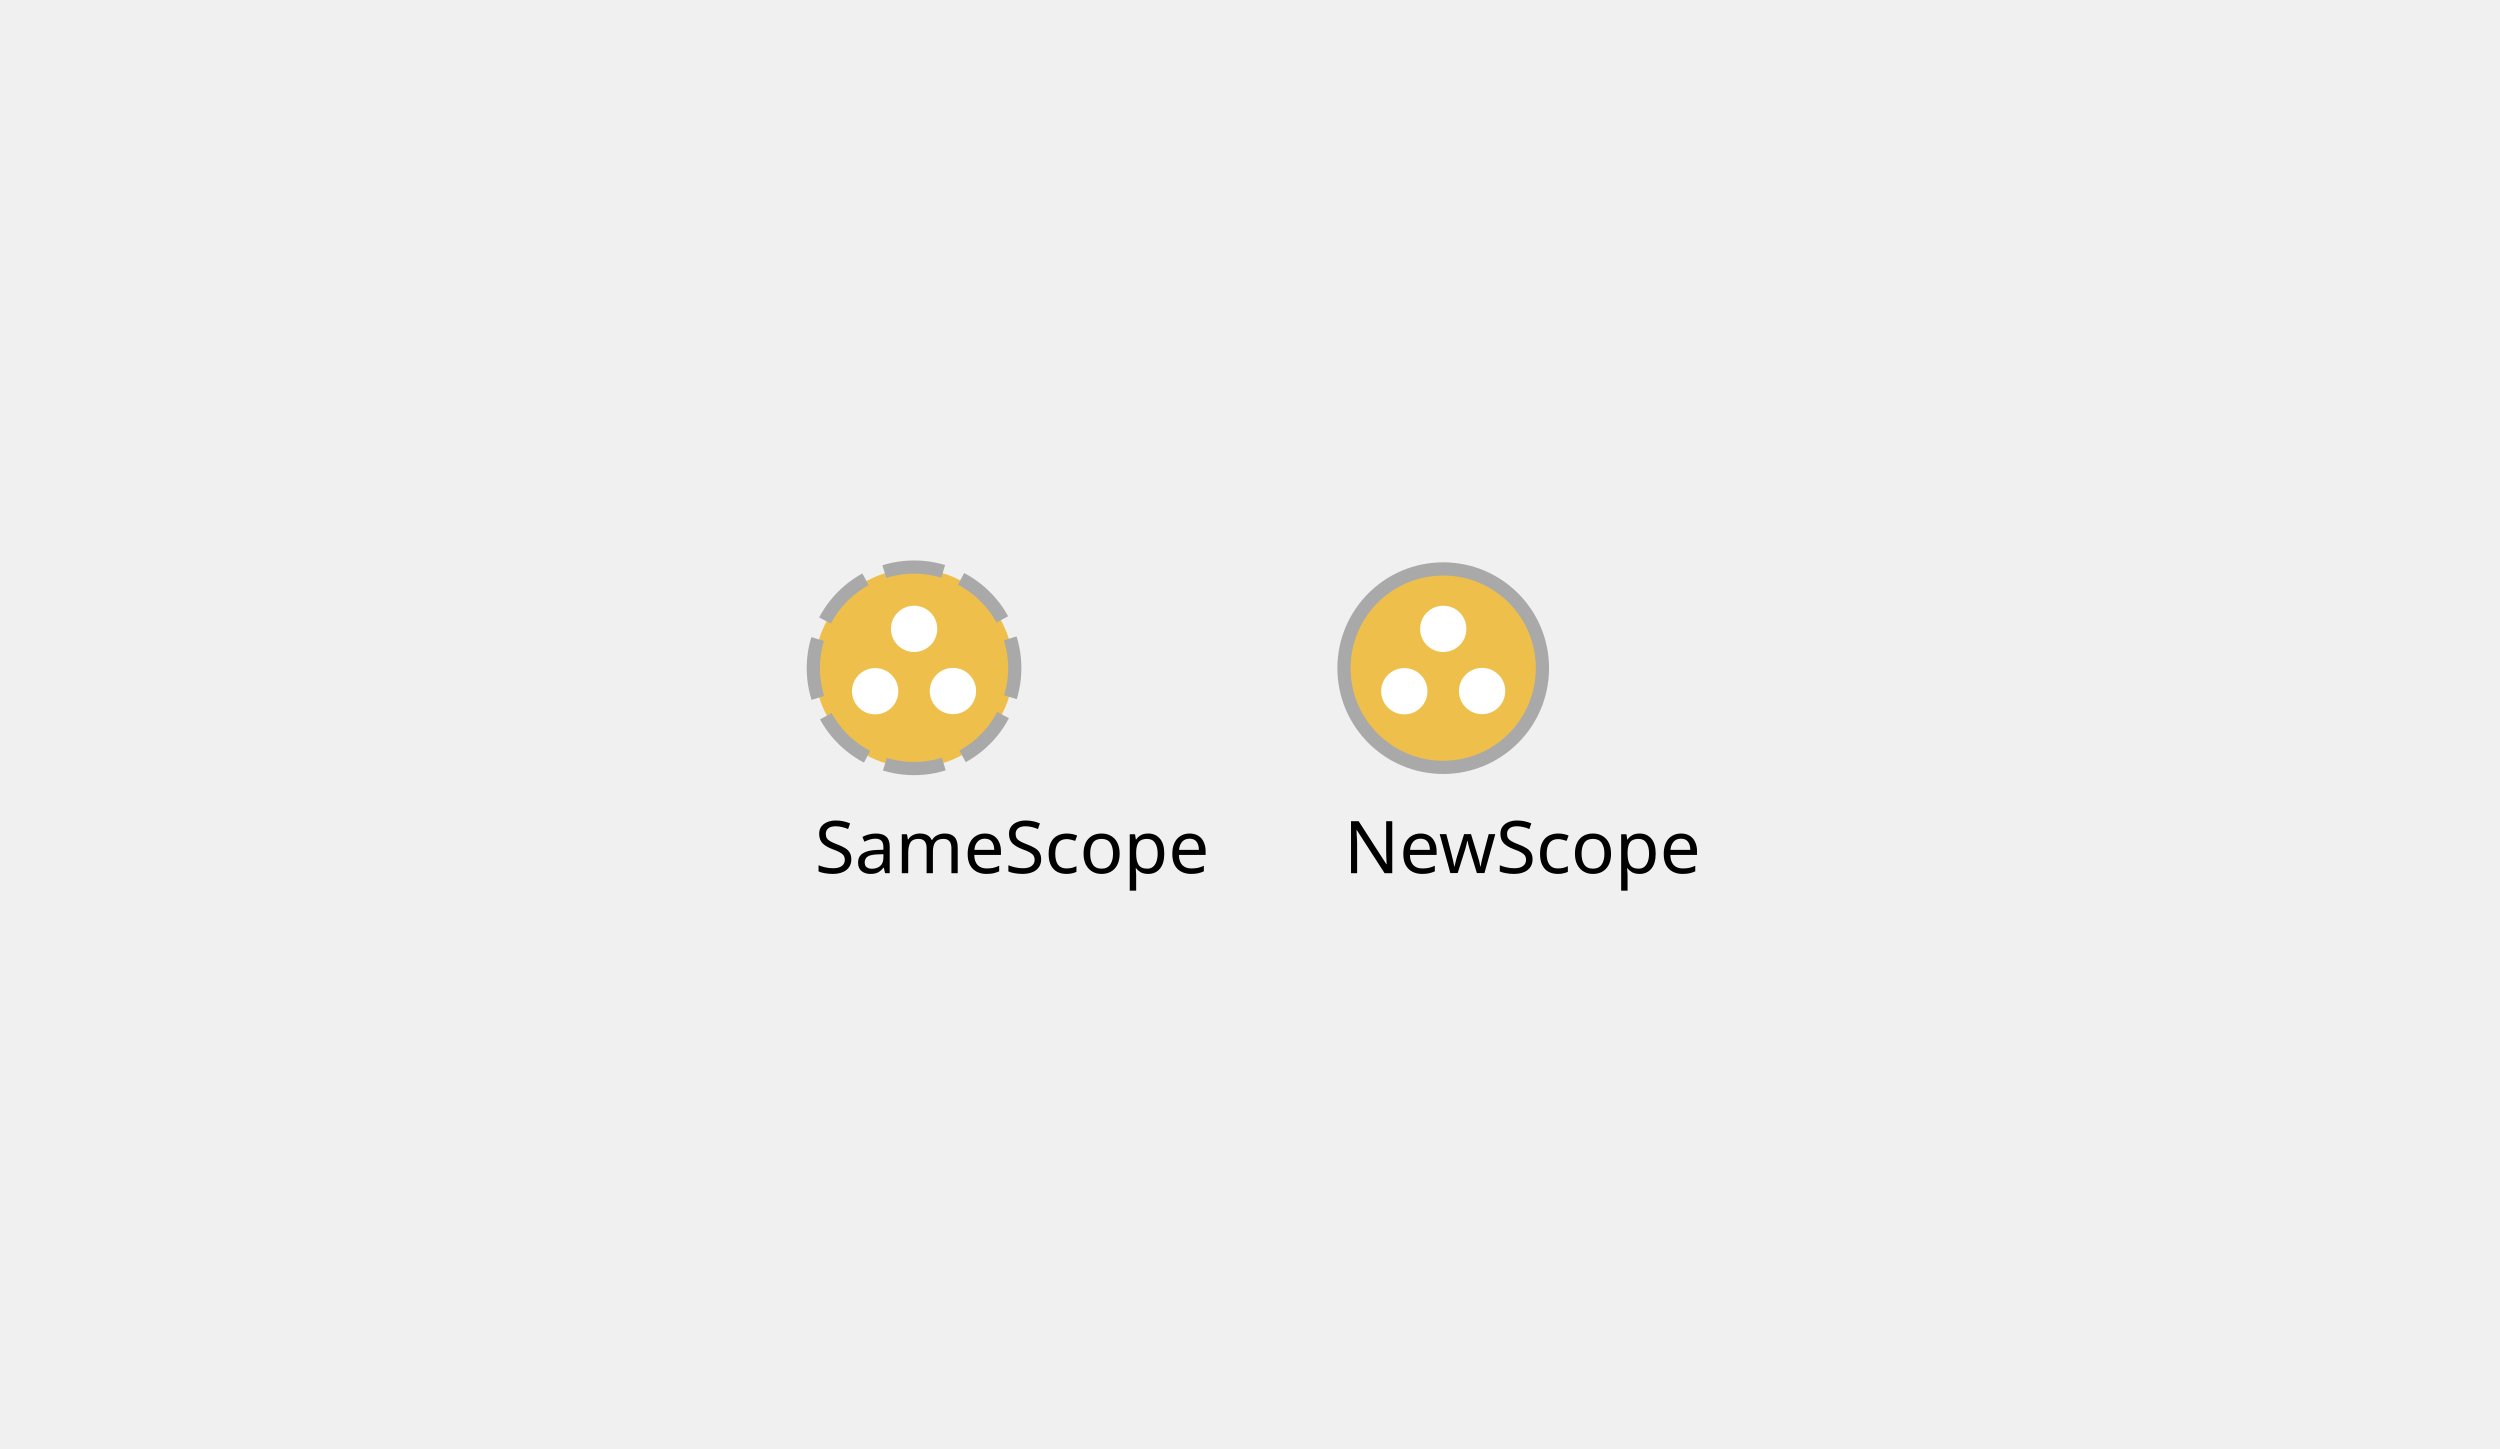
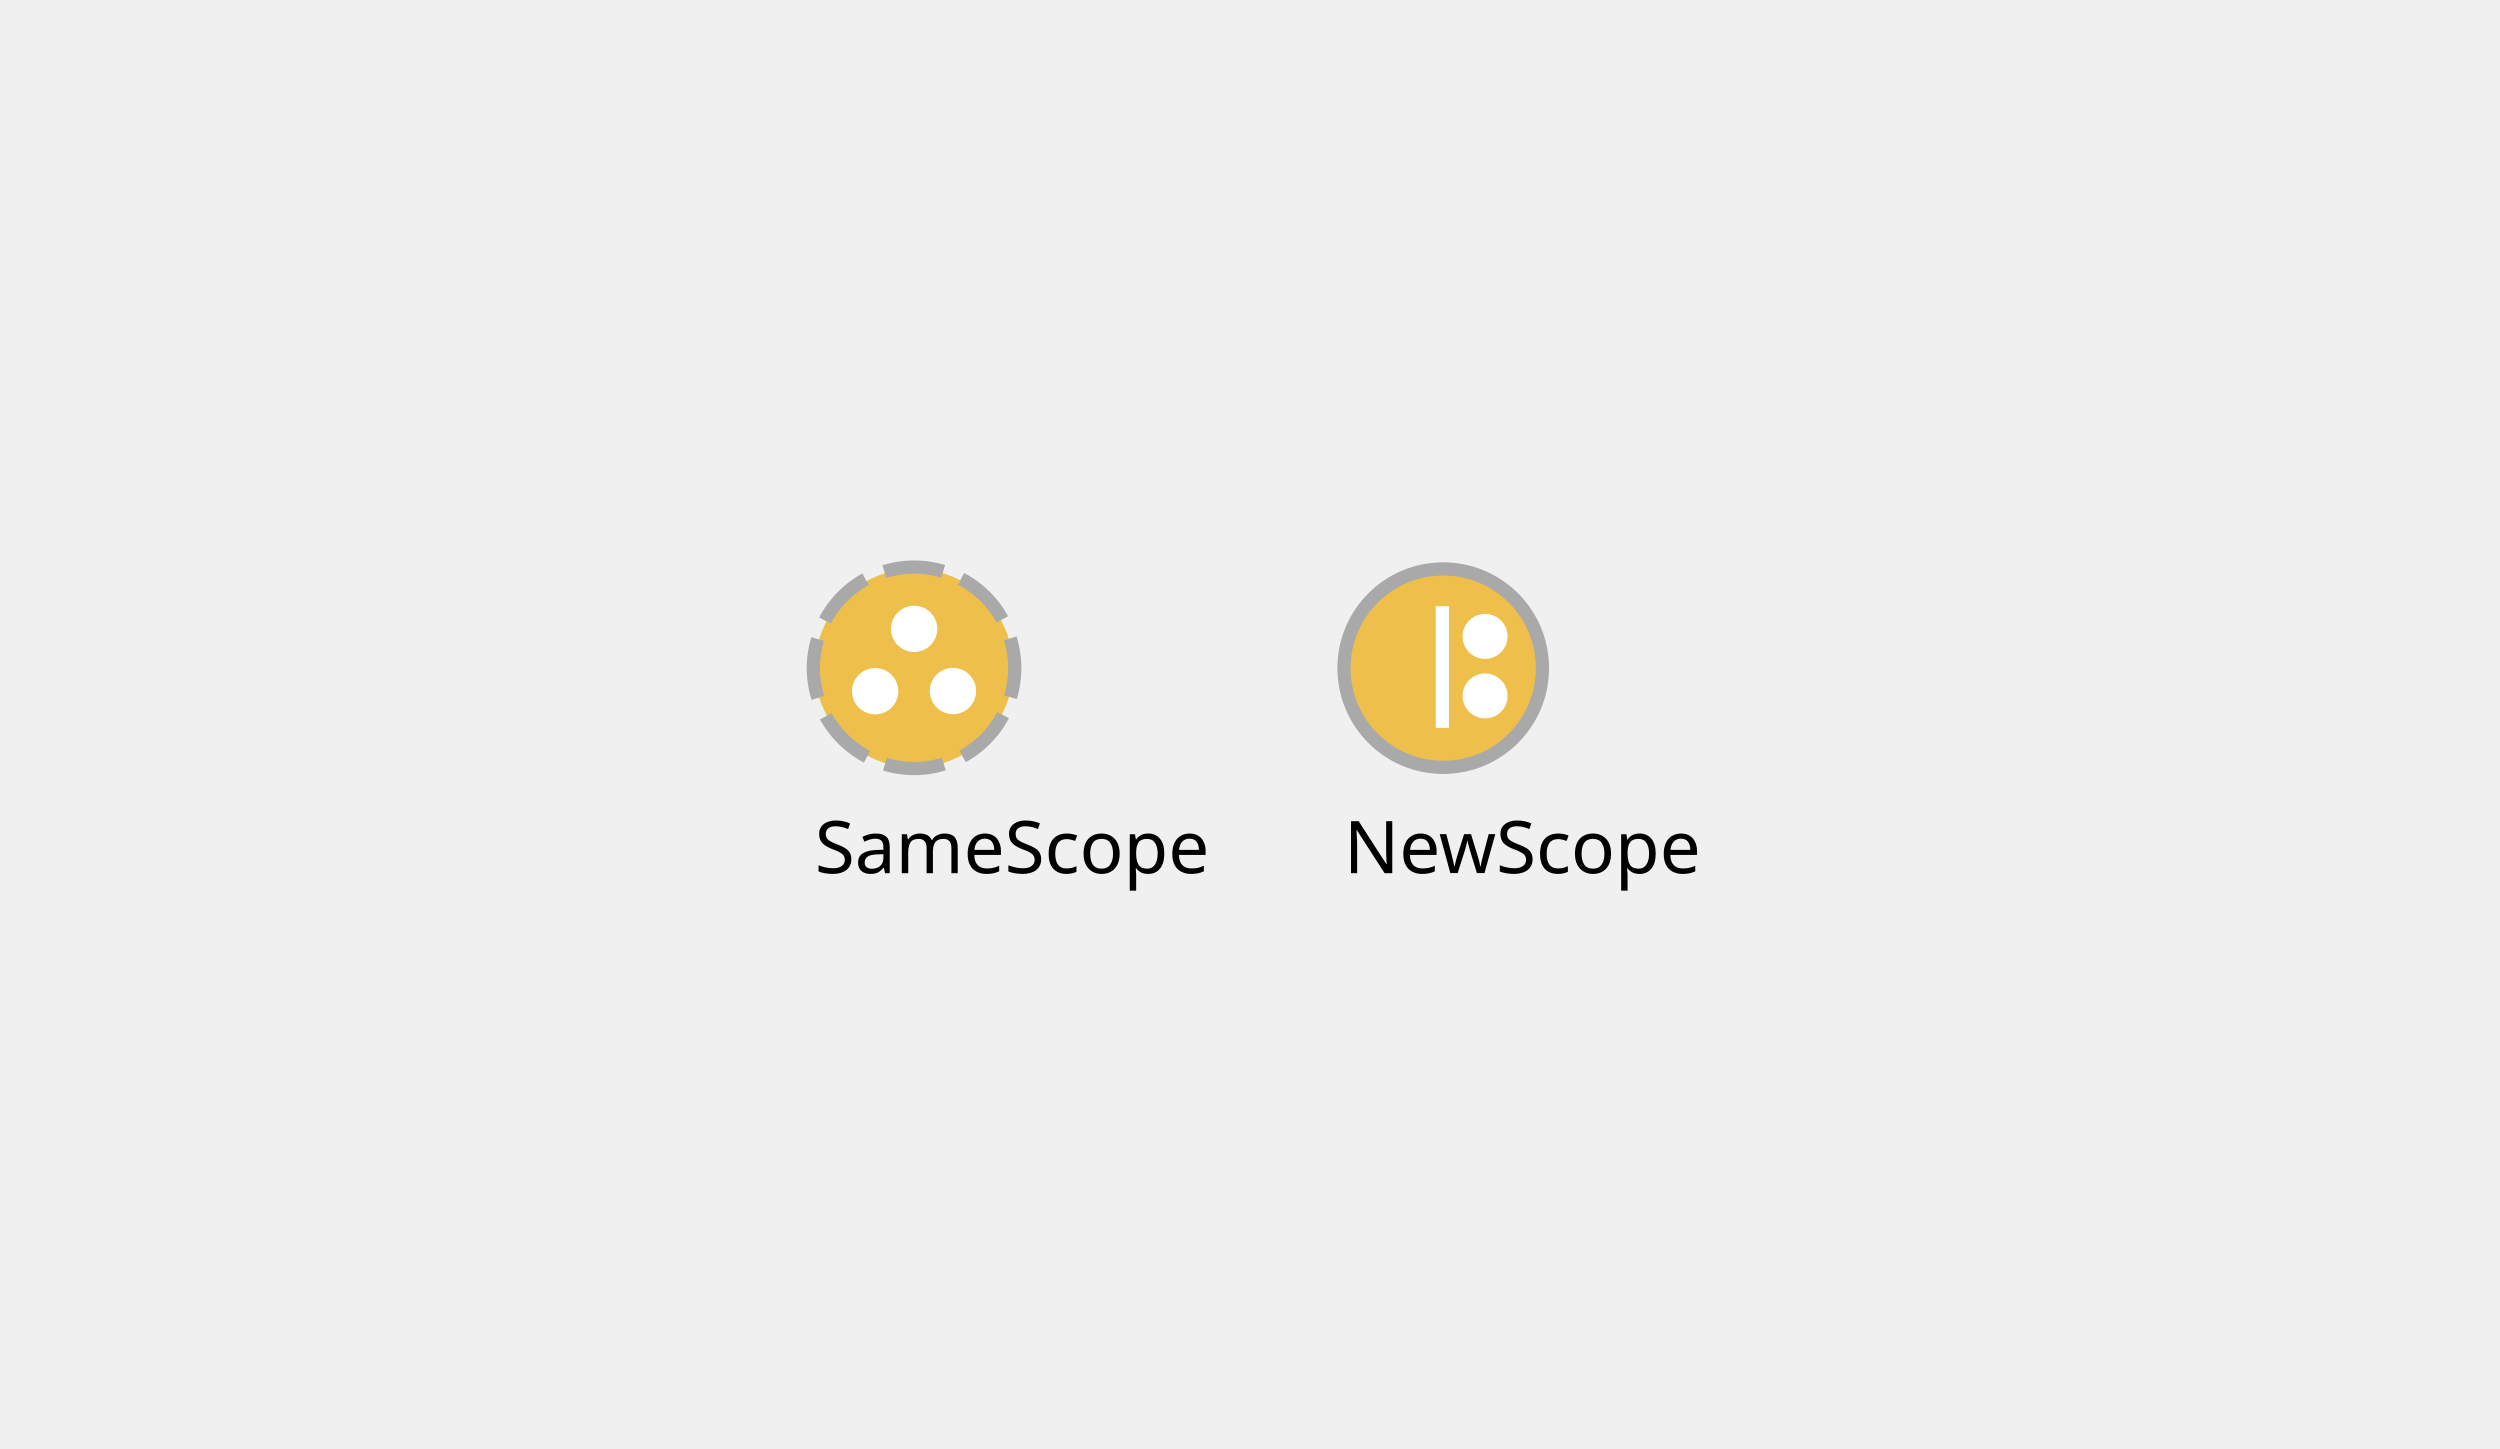
<svg xmlns="http://www.w3.org/2000/svg" width="150mm" height="86.888mm" id="SvgGdi_output" version="1.1">
  <defs id="clips_hatches_and_gradients">
    <clipPath id="308_text_clipper">
      <rect x="246" y="58.5" width="56.65" height="19.8" id="309" />
    </clipPath>
    <clipPath id="316_text_clipper">
      <rect x="126" y="58.5" width="74.76" height="39.59" id="317" />
    </clipPath>
    <clipPath id="322_text_clipper">
      <rect x="126" y="76.33" width="74.76" height="39.59" id="323" />
    </clipPath>
    <clipPath id="333_text_clipper">
      <rect x="6" y="58.5" width="104.53" height="19.8" id="334" />
    </clipPath>
    <clipPath id="343_text_clipper">
      <rect x="6" y="178.5" width="74.67" height="19.8" id="344" />
    </clipPath>
    <clipPath id="57_text_clipper">
      <rect x="164" y="39" width="39.56" height="13.83" id="58" />
    </clipPath>
    <clipPath id="65_text_clipper">
      <rect x="84" y="39" width="69.84" height="13.83" id="66" />
    </clipPath>
    <clipPath id="76_text_clipper">
      <rect x="4" y="39" width="73.01" height="13.83" id="77" />
    </clipPath>
    <clipPath id="86_text_clipper">
      <rect x="4" y="119" width="52.15" height="13.83" id="87" />
    </clipPath>
    <clipPath id="239_text_clipper">
      <rect x="84" y="39" width="58.45" height="13.83" id="240" />
    </clipPath>
    <clipPath id="250_text_clipper">
      <rect x="4" y="39" width="65.39" height="13.83" id="251" />
    </clipPath>
+     <clipPath id="79_text_clipper">
+       <rect x="84" y="39" width="58.45" height="13.83" id="80" />
+     </clipPath>
+     <clipPath id="90_text_clipper">
+       <rect x="4" y="39" width="65.39" height="13.83" id="91" />
+     </clipPath>
  </defs>
-   <g style="shape-rendering:auto" id="root_group" transform="matrix(1.499987,0,0,1.499987,178.7806,123.0178)">
-     <circle id="232" cy="15" cx="15" transform="translate(84,4)" style="opacity:1;fill:#eec04b;stroke:none" r="15" />
-     <circle id="233" cy="15" cx="15" transform="translate(84,4)" style="opacity:1;fill:none;stroke:#a9a9a9;stroke-width:2;stroke-linecap:butt;stroke-linejoin:miter;stroke-miterlimit:9" r="15" />
-     <circle id="234" cy="9.06" cx="15.01" transform="translate(84,4)" style="opacity:1;fill:#ffffff;stroke:none" r="3.5" />
-     <circle id="235" cy="18.49" cx="9.12" transform="translate(84,4)" style="opacity:1;fill:#ffffff;stroke:none" r="3.5" />
-     <circle id="236" cy="18.46" cx="20.88" transform="translate(84,4)" style="opacity:1;fill:#ffffff;stroke:none" r="3.5" />
-     <text id="237" x="84" y="39" style="font-size:11px;font-family:'Microsoft Sans Serif';opacity:1;fill:#000000;stroke:none" clip-path="url(#239_text_clipper)">
-       <tspan dy="8.25pt" id="241">NewScope</tspan>
+   <g style="shape-rendering:auto" id="root_group-5" transform="matrix(1.5,0,0,1.5,178.7805,123.0171)">
+     <circle id="72" cy="15" cx="15" transform="translate(84,4)" style="opacity:1;fill:#eec04b;stroke:none" r="15" />
+     <circle id="73" cy="15" cx="15" transform="translate(84,4)" style="opacity:1;fill:none;stroke:#a9a9a9;stroke-width:2;stroke-linecap:butt;stroke-linejoin:miter;stroke-miterlimit:9" r="15" />
+     <path transform="translate(84,4)" id="74" d="m 14.876,5.641 v 18.382" style="opacity:1;fill:none;stroke:#ffffff;stroke-width:2;stroke-linecap:butt;stroke-linejoin:miter;stroke-miterlimit:9" />
+     <circle id="75" cy="10.2" cx="21.33" transform="translate(84,4)" style="opacity:1;fill:#ffffff;stroke:none" r="3.4" />
+     <circle id="76" cy="19.2" cx="21.33" transform="translate(84,4)" style="opacity:1;fill:#ffffff;stroke:none" r="3.4" />
+     <text id="77-5" x="84" y="39" style="font-size:11px;font-family:'Microsoft Sans Serif';opacity:1;fill:#000000;stroke:none" clip-path="url(#79_text_clipper)">
+       <tspan dy="8.25pt" id="81">NewScope</tspan>
    </text>
-     <circle id="243" cy="15" cx="15" transform="translate(4,4)" style="opacity:1;fill:#eec04b;stroke:none" r="15" />
-     <path style="opacity:1;fill:none;stroke:#a9a9a9;stroke-width:2;stroke-linecap:butt;stroke-linejoin:miter;stroke-miterlimit:9" transform="translate(4,4)" id="244" d="M 1.536,7.8 C 1.991,6.939 2.528,6.12 3.14,5.359 3.753,4.597 4.44,3.891 5.197,3.254 5.953,2.617 6.778,2.049 7.665,1.563 m -7.211,17.937 c -0.31,-1.004 -0.511,-2.016 -0.61,-3.023 -0.099,-1.007 -0.095,-2.009 0.004,-2.993 0.099,-0.984 0.294,-1.95 0.578,-2.885 m 7.467,17.8 c -0.861,-0.455 -1.679,-0.992 -2.441,-1.604 -0.762,-0.612 -1.468,-1.3 -2.105,-2.056 -0.637,-0.756 -1.205,-1.581 -1.691,-2.469 M 19.494,29.499 c -1.004,0.31 -2.016,0.511 -3.023,0.61 -1.007,0.099 -2.008,0.095 -2.992,-0.008 -0.984,-0.099 -1.95,-0.294 -2.885,-0.578 m 17.87,-7.425 c -0.455,0.861 -0.992,1.679 -1.604,2.441 -0.612,0.762 -1.3,1.468 -2.057,2.105 -0.756,0.637 -1.581,1.205 -2.469,1.691 m 7.211,-17.837 c 0.31,1.004 0.511,2.016 0.61,3.023 0.099,1.007 0.095,2.009 -0.004,2.992 -0.099,0.984 -0.294,1.95 -0.578,2.885 M 22.108,1.5 c 0.861,0.455 1.68,0.992 2.441,1.604 0.762,0.612 1.468,1.3 2.105,2.057 0.637,0.756 1.205,1.581 1.691,2.469 m -17.84,-7.229 c 1.004,-0.31 2.016,-0.511 3.023,-0.61 1.007,-0.099 2.008,-0.095 2.992,0 0.984,0.099 1.95,0.294 2.885,0.578" />
-     <circle id="245" cy="9.06" cx="15.01" transform="translate(4,4)" style="opacity:1;fill:#ffffff;stroke:none" r="3.5" />
-     <circle id="246" cy="18.49" cx="9.12" transform="translate(4,4)" style="opacity:1;fill:#ffffff;stroke:none" r="3.5" />
-     <circle id="247" cy="18.46" cx="20.88" transform="translate(4,4)" style="opacity:1;fill:#ffffff;stroke:none" r="3.5" />
-     <text id="248" x="4" y="39" style="font-size:11px;font-family:'Microsoft Sans Serif';opacity:1;fill:#000000;stroke:none" clip-path="url(#250_text_clipper)">
-       <tspan dy="8.25pt" id="252">SameScope</tspan>
+     <circle id="83" cy="15" cx="15" transform="translate(4,4)" style="opacity:1;fill:#eec04b;stroke:none" r="15" />
+     <path style="opacity:1;fill:none;stroke:#a9a9a9;stroke-width:2;stroke-linecap:butt;stroke-linejoin:miter;stroke-miterlimit:9" transform="translate(4,4)" id="84" d="M 1.536,7.8 C 1.991,6.939 2.528,6.12 3.14,5.359 3.753,4.597 4.44,3.891 5.197,3.254 5.953,2.617 6.778,2.049 7.665,1.563 m -7.211,17.937 c -0.31,-1.004 -0.511,-2.016 -0.61,-3.023 -0.099,-1.007 -0.095,-2.009 0.004,-2.993 0.099,-0.984 0.294,-1.95 0.578,-2.885 m 7.467,17.8 c -0.861,-0.455 -1.679,-0.992 -2.441,-1.604 -0.762,-0.612 -1.468,-1.3 -2.105,-2.056 -0.637,-0.756 -1.205,-1.581 -1.691,-2.469 M 19.494,29.499 c -1.004,0.31 -2.016,0.511 -3.023,0.61 -1.007,0.099 -2.008,0.095 -2.992,-0.008 -0.984,-0.099 -1.95,-0.294 -2.885,-0.578 m 17.87,-7.425 c -0.455,0.861 -0.992,1.679 -1.604,2.441 -0.612,0.762 -1.3,1.468 -2.057,2.105 -0.756,0.637 -1.581,1.205 -2.469,1.691 m 7.211,-17.837 c 0.31,1.004 0.511,2.016 0.61,3.023 0.099,1.007 0.095,2.009 -0.004,2.992 -0.099,0.984 -0.294,1.95 -0.578,2.885 M 22.108,1.5 c 0.861,0.455 1.68,0.992 2.441,1.604 0.762,0.612 1.468,1.3 2.105,2.057 0.637,0.756 1.205,1.581 1.691,2.469 m -17.84,-7.229 c 1.004,-0.31 2.016,-0.511 3.023,-0.61 1.007,-0.099 2.008,-0.095 2.992,0 0.984,0.099 1.95,0.294 2.885,0.578" />
+     <circle id="85" cy="9.06" cx="15.01" transform="translate(4,4)" style="opacity:1;fill:#ffffff;stroke:none" r="3.5" />
+     <circle id="86" cy="18.49" cx="9.12" transform="translate(4,4)" style="opacity:1;fill:#ffffff;stroke:none" r="3.5" />
+     <circle id="87-4" cy="18.46" cx="20.88" transform="translate(4,4)" style="opacity:1;fill:#ffffff;stroke:none" r="3.5" />
+     <text id="88" x="4" y="39" style="font-size:11px;font-family:'Microsoft Sans Serif';opacity:1;fill:#000000;stroke:none" clip-path="url(#90_text_clipper)">
+       <tspan dy="8.25pt" id="92">SameScope</tspan>
    </text>
  </g>
</svg>
